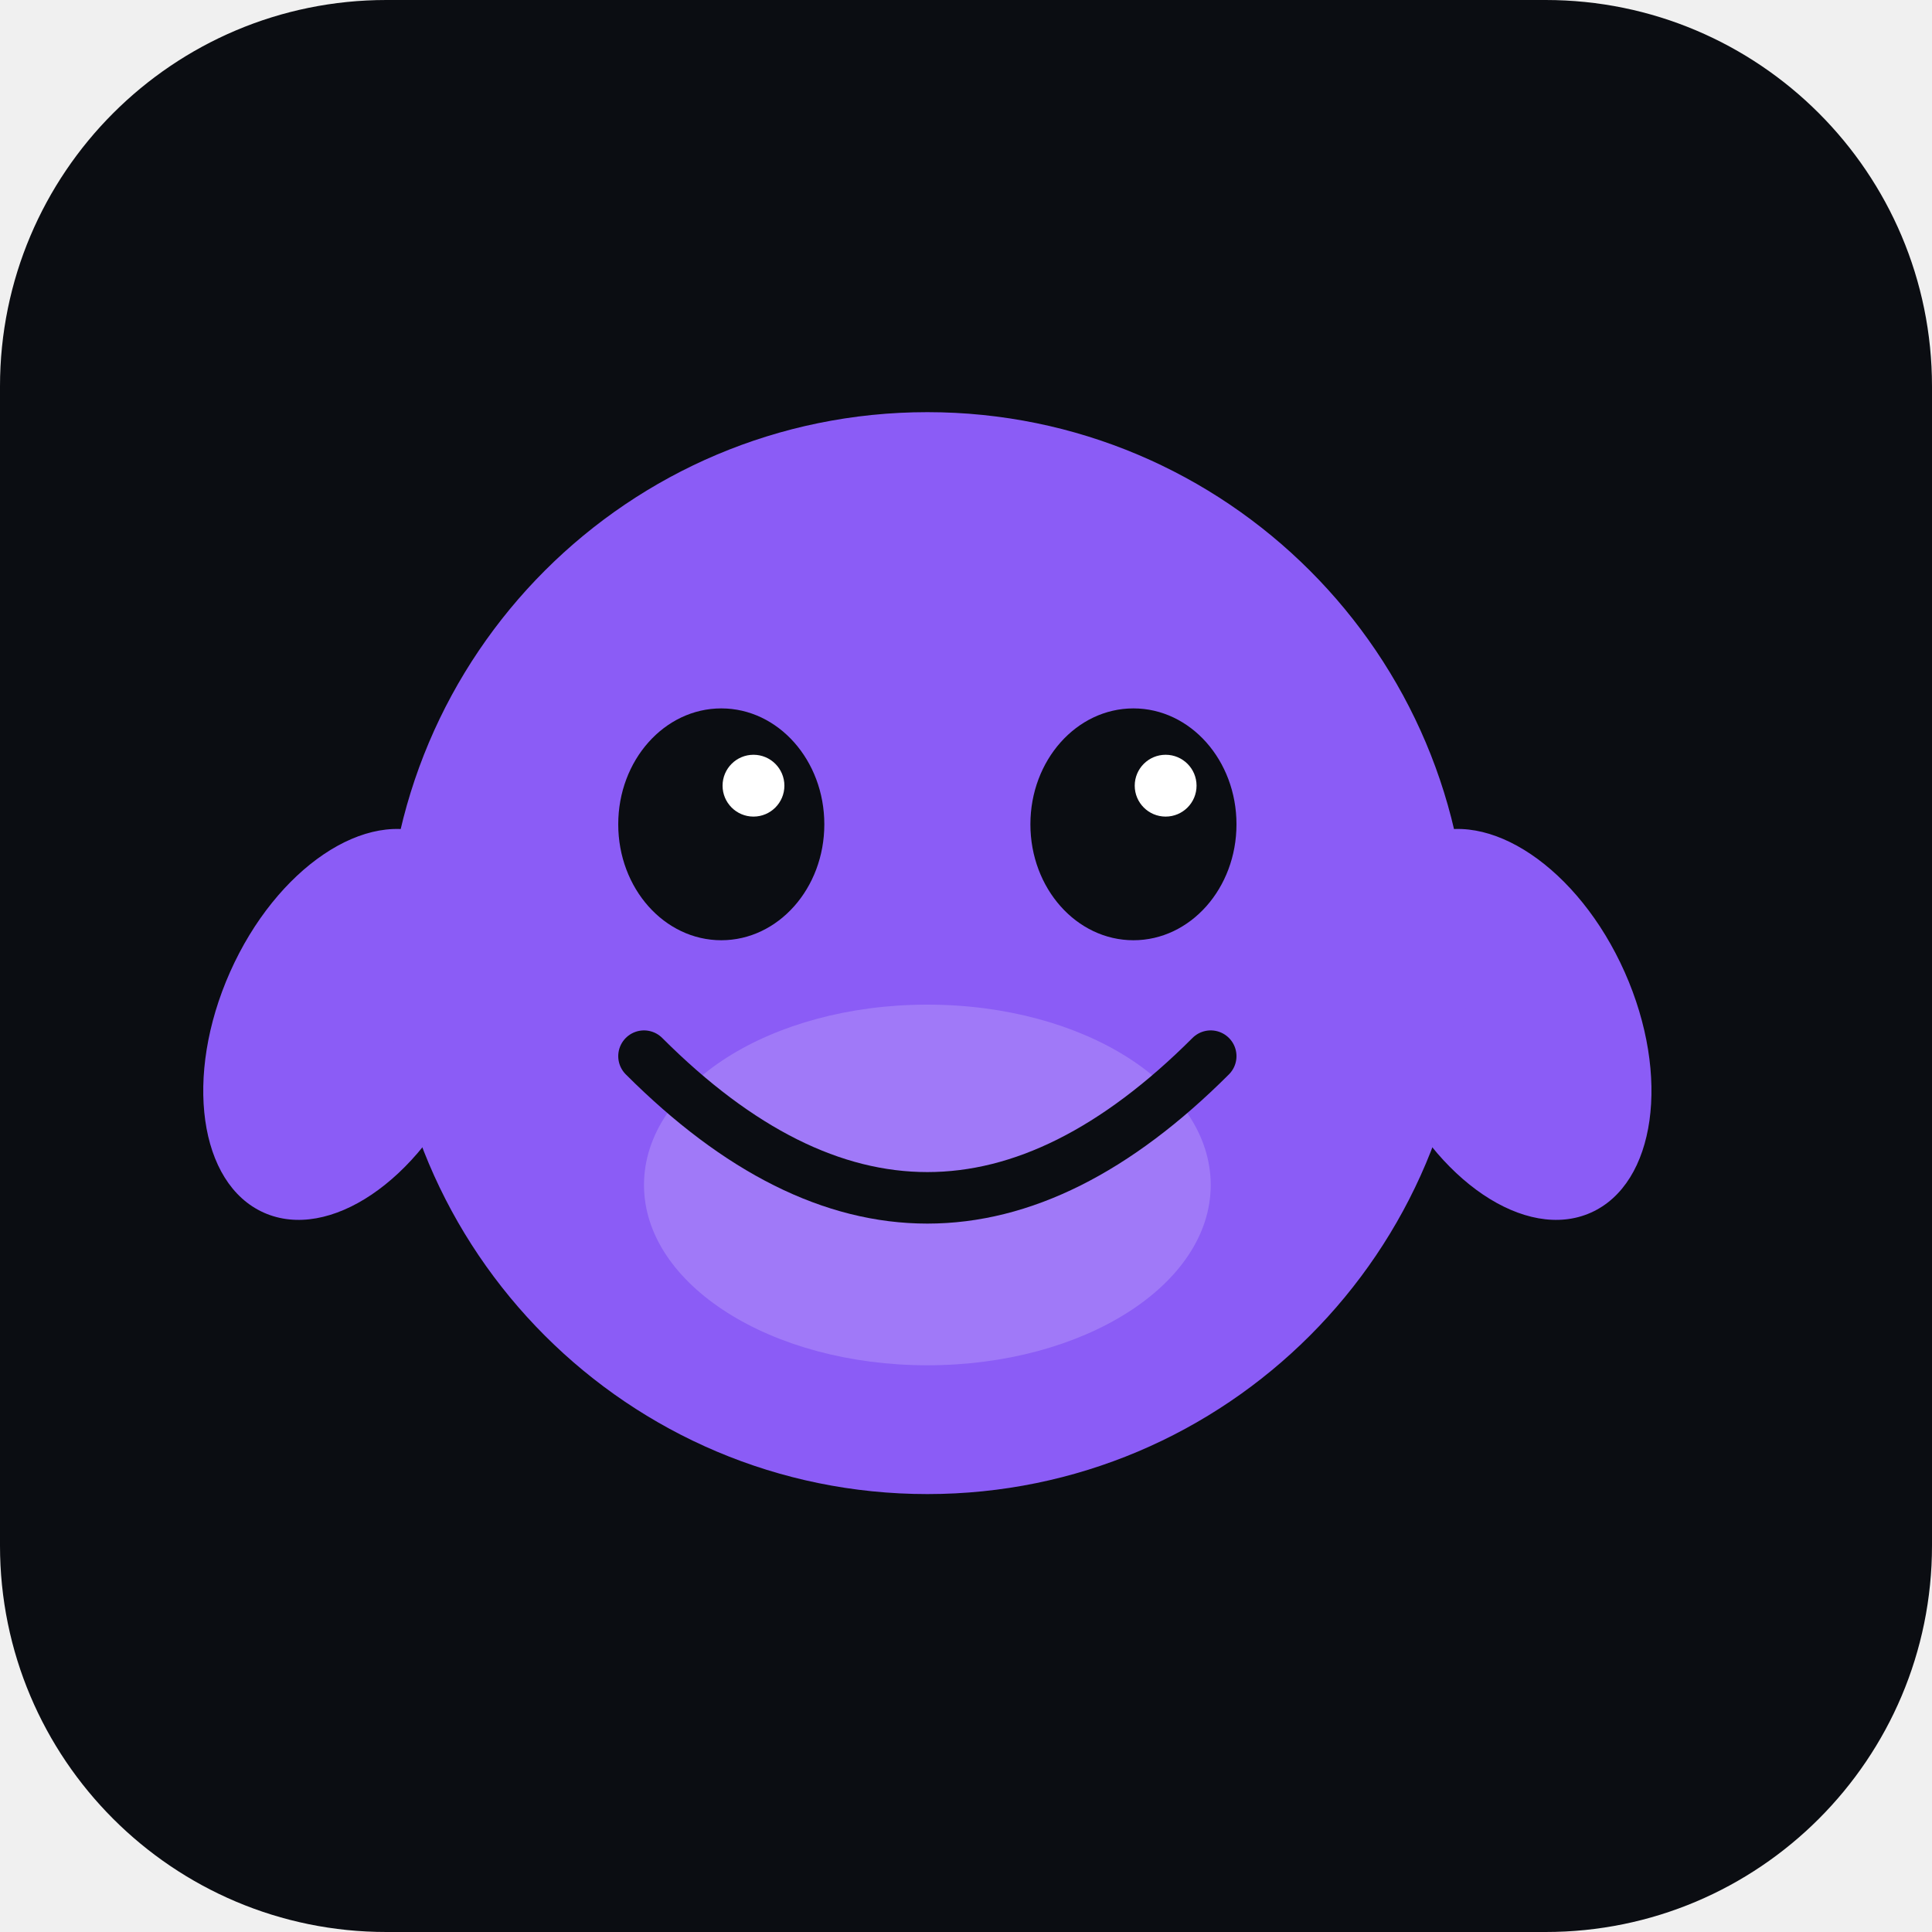
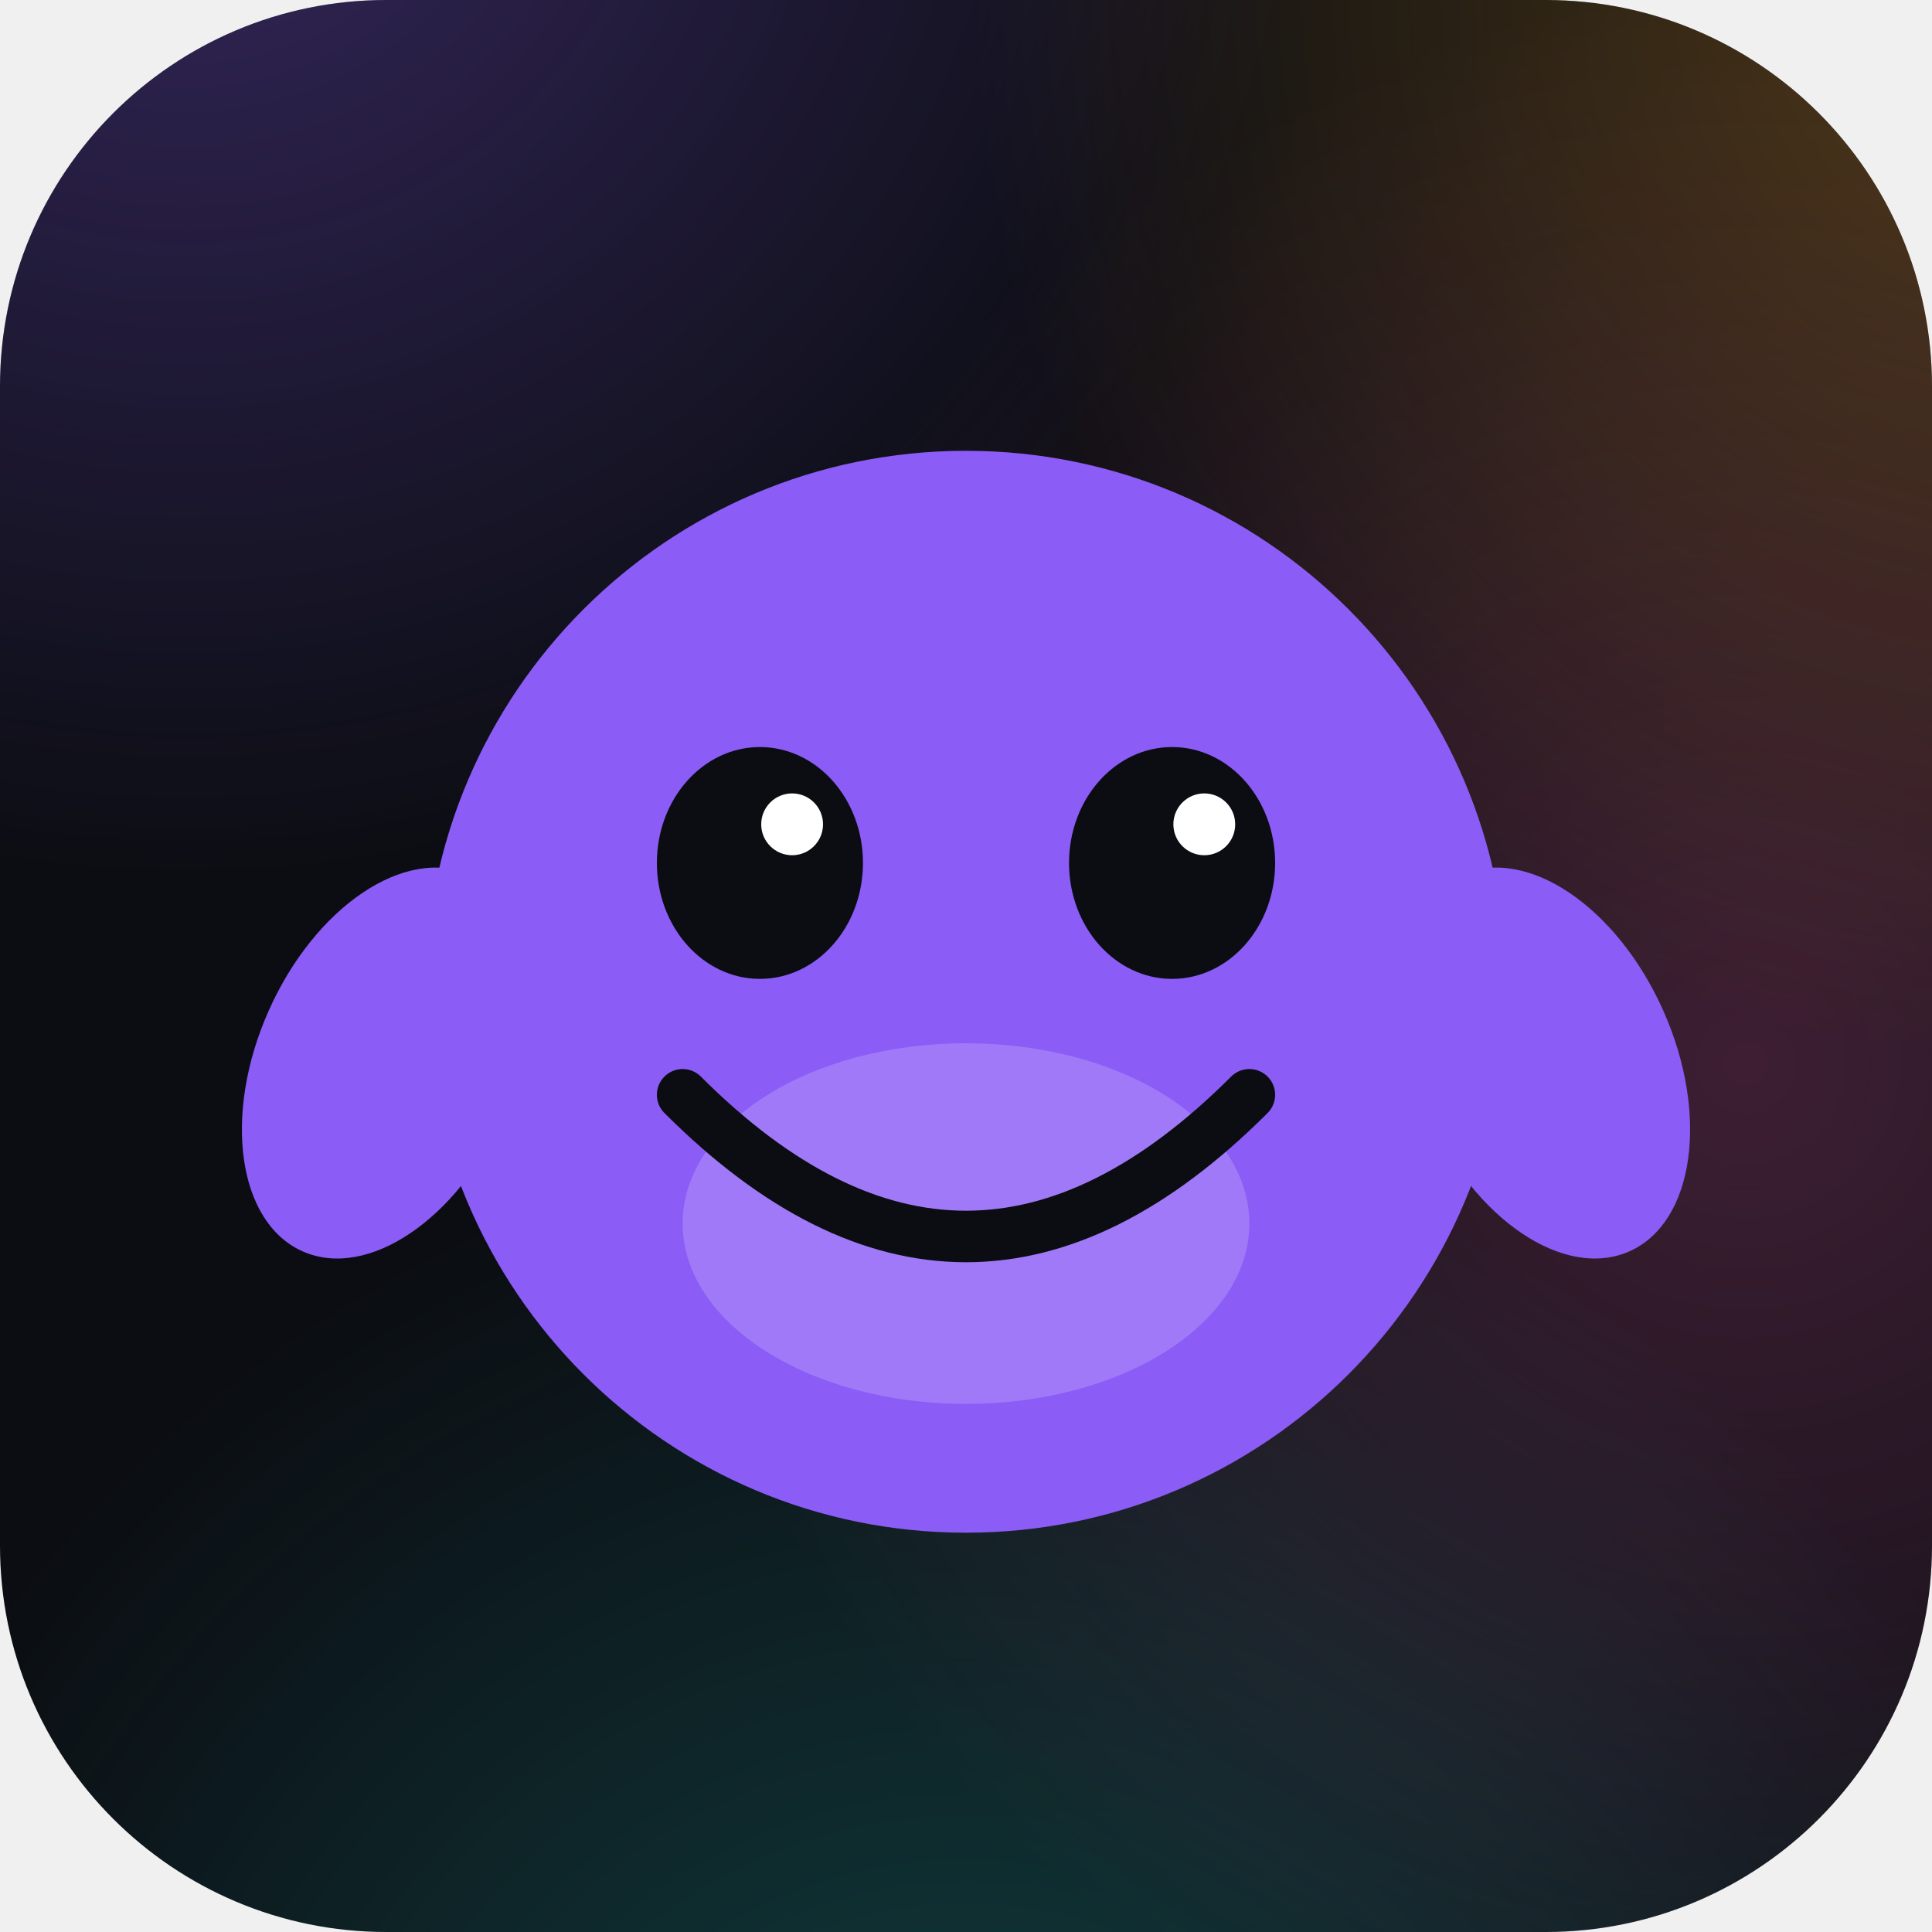
<svg xmlns="http://www.w3.org/2000/svg" viewBox="0 0 120 120" width="120" height="120">
+   <defs>
+     <radialGradient id="glow-p1" cx="10%" cy="-12%" r="58%">
+       <stop offset="0%" stop-color="#8b5cf6" stop-opacity="0.34" />
+       <stop offset="100%" stop-color="#8b5cf6" stop-opacity="0" />
+     </radialGradient>
+     <radialGradient id="glow-p3" cx="105%" cy="0%" r="55%">
+       <stop offset="0%" stop-color="#f5a524" stop-opacity="0.28" />
+       <stop offset="100%" stop-color="#f5a524" stop-opacity="0" />
+     </radialGradient>
+     <radialGradient id="glow-p4" cx="90%" cy="55%" r="55%">
+       <stop offset="0%" stop-color="#ef5da8" stop-opacity="0.22" />
+       <stop offset="100%" stop-color="#ef5da8" stop-opacity="0" />
+     </radialGradient>
+     <radialGradient id="glow-p2" cx="50%" cy="120%" r="62%">
+       <stop offset="0%" stop-color="#22d3c9" stop-opacity="0.26" />
+       <stop offset="100%" stop-color="#22d3c9" stop-opacity="0" />
+     </radialGradient>
+   </defs>
  <rect width="120" height="120" rx="24" fill="#0b0d12" />
-   <g transform="translate(9.6 9.6) scale(0.8)">
+   <rect width="120" height="120" rx="24" fill="url(#glow-p2)" />
+   <rect width="120" height="120" rx="24" fill="url(#glow-p4)" />
+   <rect width="120" height="120" rx="24" fill="url(#glow-p3)" />
+   <rect width="120" height="120" rx="24" fill="url(#glow-p1)" />
+   <g transform="translate(12 12) scale(0.8)">
    <g transform="rotate(24 28 58)">
      <ellipse cx="20" cy="72" rx="10" ry="16" fill="#8b5cf6" />
    </g>
    <g transform="rotate(-24 92 58)">
      <ellipse cx="100" cy="72" rx="10" ry="16" fill="#8b5cf6" />
    </g>
    <circle cx="60" cy="62" r="42" fill="#8b5cf6" />
    <ellipse cx="60" cy="80" rx="22" ry="14" fill="rgba(255,255,255,0.18)" />
    <ellipse cx="44" cy="52" rx="8" ry="9" fill="#0b0d12" />
    <ellipse cx="76" cy="52" rx="8" ry="9" fill="#0b0d12" />
    <circle cx="46.5" cy="49" r="2.4" fill="#fff" />
    <circle cx="78.5" cy="49" r="2.4" fill="#fff" />
    <path d="M 38 70 Q 60 92 82 70" stroke="#0b0d12" stroke-width="4" stroke-linecap="round" fill="none" />
  </g>
</svg>
